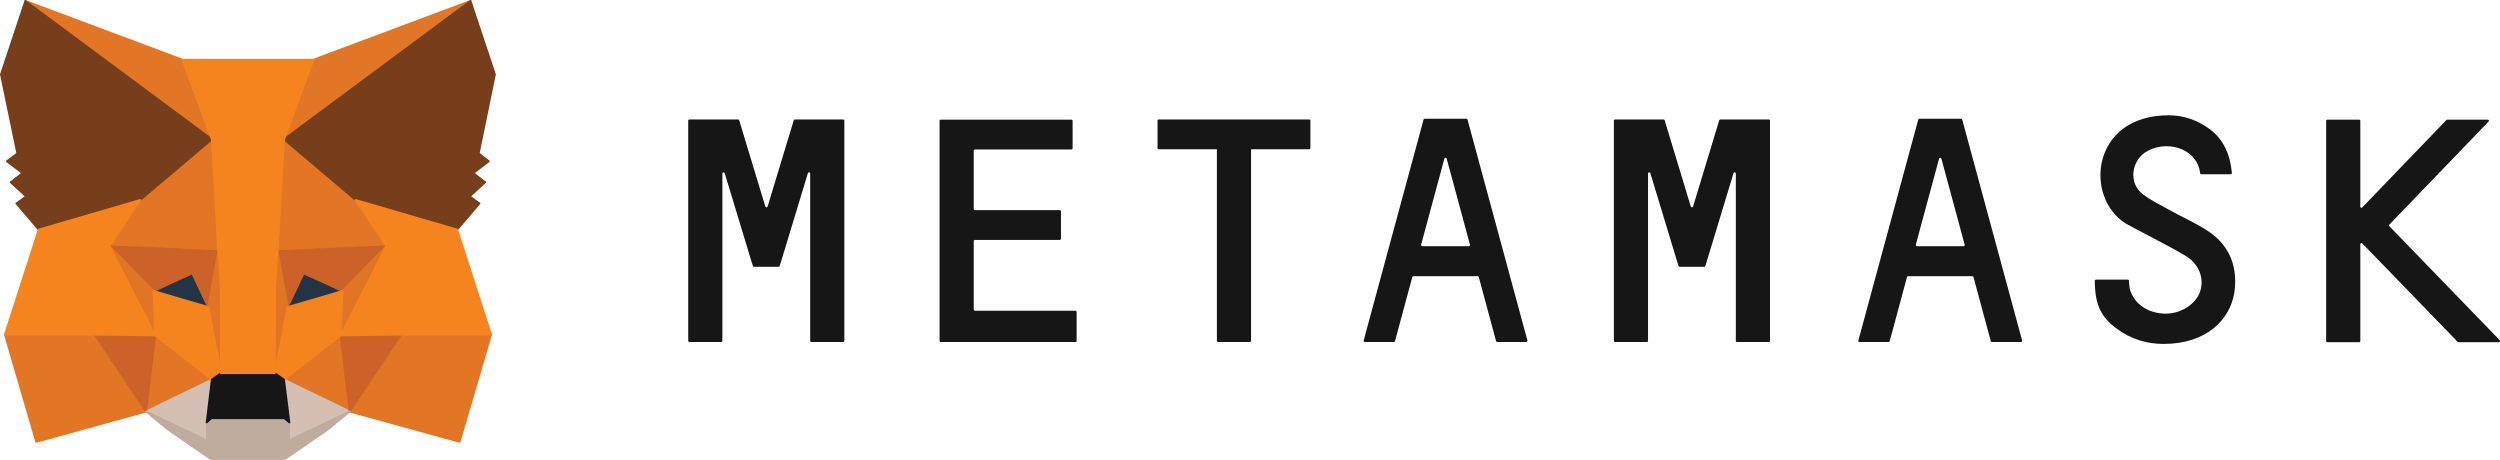
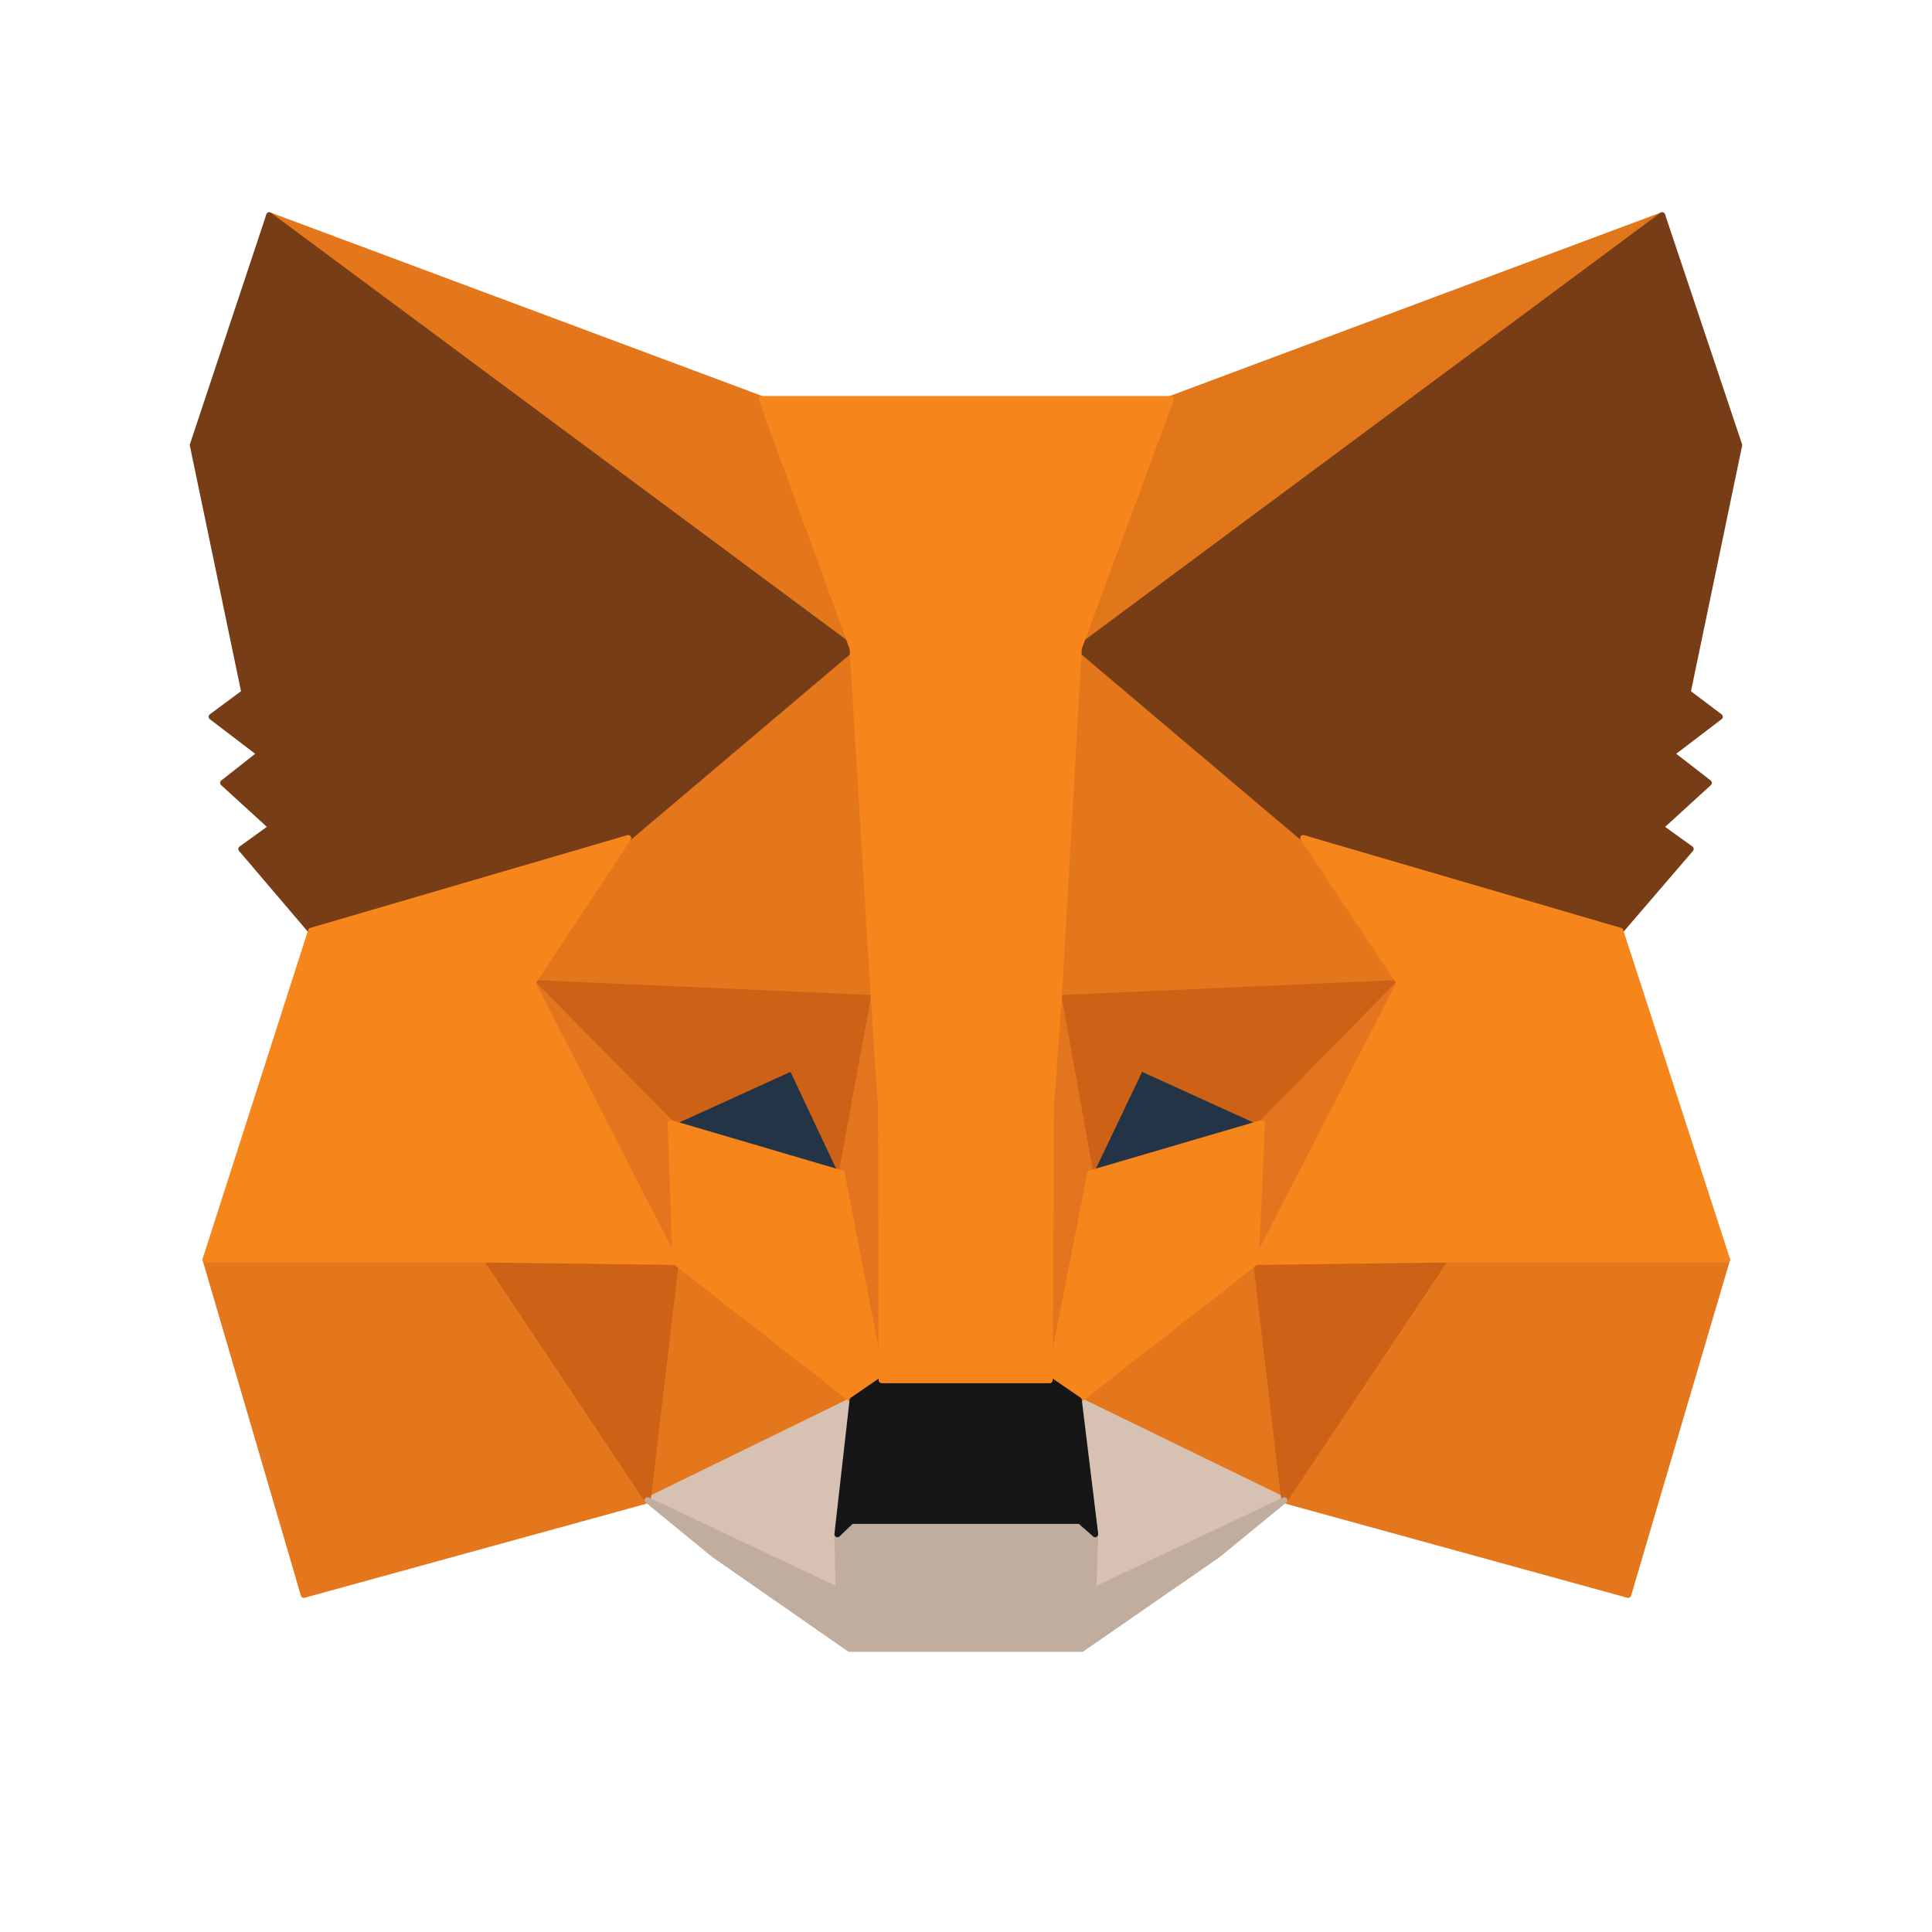
- <svg xmlns="http://www.w3.org/2000/svg" version="1.1" id="Layer_1" x="0px" y="0px" style="enable-background:new 0 0 1549.4 480;" xml:space="preserve" viewBox="119.5 119.5 1309.89 241">
+ <svg xmlns="http://www.w3.org/2000/svg" version="1.1" id="Layer_1" x="0px" y="0px" viewBox="0 0 318.6 318.6" style="enable-background:new 0 0 318.6 318.6;" xml:space="preserve">
  <style type="text/css">
- 	.st0{fill:#161616;}
- 	.st1{fill:#E17726;stroke:#E17726;stroke-linecap:round;stroke-linejoin:round;}
- 	.st2{fill:#E27625;stroke:#E27625;stroke-linecap:round;stroke-linejoin:round;}
- 	.st3{fill:#D5BFB2;stroke:#D5BFB2;stroke-linecap:round;stroke-linejoin:round;}
- 	.st4{fill:#233447;stroke:#233447;stroke-linecap:round;stroke-linejoin:round;}
- 	.st5{fill:#CC6228;stroke:#CC6228;stroke-linecap:round;stroke-linejoin:round;}
- 	.st6{fill:#E27525;stroke:#E27525;stroke-linecap:round;stroke-linejoin:round;}
- 	.st7{fill:#F5841F;stroke:#F5841F;stroke-linecap:round;stroke-linejoin:round;}
- 	.st8{fill:#C0AC9D;stroke:#C0AC9D;stroke-linecap:round;stroke-linejoin:round;}
- 	.st9{fill:#161616;stroke:#161616;stroke-linecap:round;stroke-linejoin:round;}
- 	.st10{fill:#763E1A;stroke:#763E1A;stroke-linecap:round;stroke-linejoin:round;}
+ 	.st0{fill:#E2761B;stroke:#E2761B;stroke-linecap:round;stroke-linejoin:round;}
+ 	.st1{fill:#E4761B;stroke:#E4761B;stroke-linecap:round;stroke-linejoin:round;}
+ 	.st2{fill:#D7C1B3;stroke:#D7C1B3;stroke-linecap:round;stroke-linejoin:round;}
+ 	.st3{fill:#233447;stroke:#233447;stroke-linecap:round;stroke-linejoin:round;}
+ 	.st4{fill:#CD6116;stroke:#CD6116;stroke-linecap:round;stroke-linejoin:round;}
+ 	.st5{fill:#E4751F;stroke:#E4751F;stroke-linecap:round;stroke-linejoin:round;}
+ 	.st6{fill:#F6851B;stroke:#F6851B;stroke-linecap:round;stroke-linejoin:round;}
+ 	.st7{fill:#C0AD9E;stroke:#C0AD9E;stroke-linecap:round;stroke-linejoin:round;}
+ 	.st8{fill:#161616;stroke:#161616;stroke-linecap:round;stroke-linejoin:round;}
+ 	.st9{fill:#763D16;stroke:#763D16;stroke-linecap:round;stroke-linejoin:round;}
</style>
+   <polygon class="st0" points="274.1,35.5 174.6,109.4 193,65.8 " />
  <g>
-     <path class="st0" d="M1276.6,240.7c-6.8-4.5-14.3-7.7-21.4-11.7c-4.6-2.6-9.5-4.9-13.5-8.2c-6.8-5.6-5.4-16.6,1.7-21.4   c10.2-6.8,27.1-3,28.9,10.9c0,0.3,0.3,0.5,0.6,0.5h15.4c0.4,0,0.7-0.3,0.6-0.7c-0.8-9.6-4.5-17.6-11.3-22.7   c-6.5-4.9-13.9-7.5-21.8-7.5c-40.7,0-44.4,43.1-22.5,56.7c2.5,1.6,24,12.4,31.6,17.1c7.6,4.7,10,13.3,6.7,20.1   c-3,6.2-10.8,10.5-18.6,10c-8.5-0.5-15.1-5.1-17.4-12.3c-0.4-1.3-0.6-3.8-0.6-4.9c0-0.3-0.3-0.6-0.6-0.6h-16.7   c-0.3,0-0.6,0.3-0.6,0.6c0,12.1,3,18.8,11.2,24.9c7.7,5.8,16.1,8.2,24.8,8.2c22.8,0,34.6-12.9,37-26.3   C1292.2,260.3,1288.3,248.5,1276.6,240.7z" />
-     <path class="st0" d="M551.5,182.1h-7.4h-8.1c-0.3,0-0.5,0.2-0.6,0.4l-13.7,45.2c-0.2,0.6-1,0.6-1.2,0l-13.7-45.2   c-0.1-0.3-0.3-0.4-0.6-0.4h-8.1h-7.4h-10c-0.3,0-0.6,0.3-0.6,0.6v115.4c0,0.3,0.3,0.6,0.6,0.6h16.7c0.3,0,0.6-0.3,0.6-0.6v-87.7   c0-0.7,1-0.8,1.2-0.2l13.8,45.5l1,3.2c0.1,0.3,0.3,0.4,0.6,0.4h12.8c0.3,0,0.5-0.2,0.6-0.4l1-3.2l13.8-45.5   c0.2-0.7,1.2-0.5,1.2,0.2v87.7c0,0.3,0.3,0.6,0.6,0.6h16.7c0.3,0,0.6-0.3,0.6-0.6V182.7c0-0.3-0.3-0.6-0.6-0.6H551.5z" />
-     <path class="st0" d="M1020.9,182.1c-0.3,0-0.5,0.2-0.6,0.4l-13.7,45.2c-0.2,0.6-1,0.6-1.2,0l-13.7-45.2c-0.1-0.3-0.3-0.4-0.6-0.4   h-25.4c-0.3,0-0.6,0.3-0.6,0.6v115.4c0,0.3,0.3,0.6,0.6,0.6h16.7c0.3,0,0.6-0.3,0.6-0.6v-87.7c0-0.7,1-0.8,1.2-0.2l13.8,45.5l1,3.2   c0.1,0.3,0.3,0.4,0.6,0.4h12.8c0.3,0,0.5-0.2,0.6-0.4l1-3.2l13.8-45.5c0.2-0.7,1.2-0.5,1.2,0.2v87.7c0,0.3,0.3,0.6,0.6,0.6h16.7   c0.3,0,0.6-0.3,0.6-0.6V182.7c0-0.3-0.3-0.6-0.6-0.6H1020.9z" />
-     <path class="st0" d="M805.5,182.1h-31.1h-16.7h-31.1c-0.3,0-0.6,0.3-0.6,0.6v14.4c0,0.3,0.3,0.6,0.6,0.6h30.5v100.4   c0,0.3,0.3,0.6,0.6,0.6h16.7c0.3,0,0.6-0.3,0.6-0.6V197.7h30.5c0.3,0,0.6-0.3,0.6-0.6v-14.4C806.1,182.4,805.9,182.1,805.5,182.1z" />
-     <path class="st0" d="M904,298.7h15.2c0.4,0,0.7-0.4,0.6-0.8l-31.4-115.8c-0.1-0.3-0.3-0.4-0.6-0.4H882h-10.2H866   c-0.3,0-0.5,0.2-0.6,0.4l-31.4,115.8c-0.1,0.4,0.2,0.8,0.6,0.8h15.2c0.3,0,0.5-0.2,0.6-0.4l9.1-33.7c0.1-0.3,0.3-0.4,0.6-0.4h33.6   c0.3,0,0.5,0.2,0.6,0.4l9.1,33.7C903.5,298.5,903.8,298.7,904,298.7z M864.1,247.7l12.2-45.1c0.2-0.6,1-0.6,1.2,0l12.2,45.1   c0.1,0.4-0.2,0.8-0.6,0.8h-24.4C864.3,248.5,864,248.1,864.1,247.7z" />
-     <path class="st0" d="M1163.2,298.7h15.2c0.4,0,0.7-0.4,0.6-0.8l-31.4-115.8c-0.1-0.3-0.3-0.4-0.6-0.4h-5.8H1131h-5.8   c-0.3,0-0.5,0.2-0.6,0.4l-31.4,115.8c-0.1,0.4,0.2,0.8,0.6,0.8h15.2c0.3,0,0.5-0.2,0.6-0.4l9.1-33.7c0.1-0.3,0.3-0.4,0.6-0.4h33.6   c0.3,0,0.5,0.2,0.6,0.4l9.1,33.7C1162.7,298.5,1162.9,298.7,1163.2,298.7z M1123.3,247.7l12.2-45.1c0.2-0.6,1-0.6,1.2,0l12.2,45.1   c0.1,0.4-0.2,0.8-0.6,0.8h-24.4C1123.5,248.5,1123.2,248.1,1123.3,247.7z" />
-     <path class="st0" d="M629.7,281.6v-35.8c0-0.3,0.3-0.6,0.6-0.6h44.5c0.3,0,0.6-0.3,0.6-0.6v-14.4c0-0.3-0.3-0.6-0.6-0.6h-44.5   c-0.3,0-0.6-0.3-0.6-0.6v-30.6c0-0.3,0.3-0.6,0.6-0.6h50.6c0.3,0,0.6-0.3,0.6-0.6v-14.4c0-0.3-0.3-0.6-0.6-0.6h-51.2h-17.3   c-0.3,0-0.6,0.3-0.6,0.6v15v31.9v15.6v37v15.8c0,0.3,0.3,0.6,0.6,0.6h17.3H683c0.3,0,0.6-0.3,0.6-0.6v-15.2c0-0.3-0.3-0.6-0.6-0.6   h-52.8C629.9,282.2,629.7,282,629.7,281.6z" />
-     <path class="st0" d="M1429.2,297.7l-57.8-59.7c-0.2-0.2-0.2-0.6,0-0.8l52-54c0.4-0.4,0.1-1-0.4-1h-21.3c-0.2,0-0.3,0.1-0.4,0.2   l-44.1,45.8c-0.4,0.4-1,0.1-1-0.4v-45c0-0.3-0.3-0.6-0.6-0.6h-16.7c-0.3,0-0.6,0.3-0.6,0.6v115.4c0,0.3,0.3,0.6,0.6,0.6h16.7   c0.3,0,0.6-0.3,0.6-0.6v-50.8c0-0.5,0.7-0.8,1-0.4l50,51.6c0.1,0.1,0.3,0.2,0.4,0.2h21.3C1429.3,298.7,1429.6,298,1429.2,297.7z" />
+     <polygon class="st1" points="44.4,35.5 143.1,110.1 125.6,65.8  " />
+     <polygon class="st1" points="238.3,206.8 211.8,247.4 268.5,263 284.8,207.7  " />
+     <polygon class="st1" points="33.9,207.7 50.1,263 106.8,247.4 80.3,206.8  " />
+     <polygon class="st1" points="103.6,138.2 87.8,162.1 144.1,164.6 142.1,104.1  " />
+     <polygon class="st1" points="214.9,138.2 175.9,103.4 174.6,164.6 230.8,162.1  " />
+     <polygon class="st1" points="106.8,247.4 140.6,230.9 111.4,208.1  " />
+     <polygon class="st1" points="177.9,230.9 211.8,247.4 207.1,208.1  " />
  </g>
  <g>
-     <polygon class="st1" points="366,120 264.9,195 283.7,150.8  " />
-     <g>
-       <polygon class="st2" points="132.8,120 233,195.7 215.1,150.8   " />
-       <polygon class="st2" points="329.6,293.9 302.7,335.1 360.3,351 376.8,294.8   " />
-       <polygon class="st2" points="122.1,294.8 138.5,351 196,335.1 169.2,293.9   " />
-       <polygon class="st2" points="192.9,224.3 176.9,248.5 233.9,251.1 232,189.6   " />
-       <polygon class="st2" points="305.9,224.3 266.2,188.9 264.9,251.1 321.9,248.5   " />
-       <polygon class="st2" points="196,335.1 230.5,318.4 200.8,295.2   " />
-       <polygon class="st2" points="268.3,318.4 302.7,335.1 298,295.2   " />
-     </g>
-     <g>
-       <polygon class="st3" points="302.7,335.1 268.3,318.4 271.1,340.8 270.8,350.3   " />
-       <polygon class="st3" points="196,335.1 228,350.3 227.8,340.8 230.5,318.4   " />
-     </g>
-     <polygon class="st4" points="228.6,280.4 200,272 220.2,262.7  " />
-     <polygon class="st4" points="270.2,280.4 278.6,262.7 298.9,272  " />
-     <g>
-       <polygon class="st5" points="196,335.1 201,293.9 169.2,294.8   " />
-       <polygon class="st5" points="297.8,293.9 302.7,335.1 329.6,294.8   " />
-       <polygon class="st5" points="321.9,248.5 264.9,251.1 270.2,280.4 278.6,262.7 298.9,272   " />
-       <polygon class="st5" points="200,272 220.2,262.7 228.6,280.4 233.9,251.1 176.9,248.5   " />
-     </g>
-     <g>
-       <polygon class="st6" points="176.9,248.5 200.8,295.2 200,272   " />
-       <polygon class="st6" points="298.9,272 298,295.2 321.9,248.5   " />
-       <polygon class="st6" points="233.9,251.1 228.6,280.4 235.3,315 236.8,269.4   " />
-       <polygon class="st6" points="264.9,251.1 262.1,269.3 263.5,315 270.2,280.4   " />
-     </g>
-     <polygon class="st7" points="270.2,280.4 263.5,315 268.3,318.4 298,295.2 298.9,272  " />
-     <polygon class="st7" points="200,272 200.8,295.2 230.5,318.4 235.3,315 228.6,280.4  " />
-     <polygon class="st8" points="270.8,350.3 271.1,340.8 268.5,338.6 230.3,338.6 227.8,340.8 228,350.3 196,335.1 207.2,344.3    229.9,360 268.8,360 291.6,344.3 302.7,335.1  " />
-     <polygon class="st9" points="268.3,318.4 263.5,315 235.3,315 230.5,318.4 227.8,340.8 230.3,338.6 268.5,338.6 271.1,340.8  " />
-     <g>
-       <polygon class="st10" points="370.3,199.9 378.8,158.5 366,120 268.3,192.5 305.9,224.3 359,239.8 370.7,226.1 365.6,222.4     373.7,215 367.5,210.2 375.6,204   " />
-       <polygon class="st10" points="120,158.5 128.6,199.9 123.1,204 131.3,210.2 125.1,215 133.2,222.4 128.1,226.1 139.8,239.8     192.9,224.3 230.5,192.5 132.8,120   " />
-     </g>
-     <polygon class="st7" points="359,239.8 305.9,224.3 321.9,248.5 298,295.2 329.6,294.8 376.8,294.8  " />
-     <polygon class="st7" points="192.9,224.3 139.8,239.8 122.1,294.8 169.2,294.8 200.8,295.2 176.9,248.5  " />
-     <polygon class="st7" points="264.9,251.1 268.3,192.5 283.7,150.8 215.1,150.8 230.5,192.5 233.9,251.1 235.2,269.5 235.3,315    263.5,315 263.6,269.5  " />
+     <polygon class="st2" points="211.8,247.4 177.9,230.9 180.6,253 180.3,262.3  " />
+     <polygon class="st2" points="106.8,247.4 138.3,262.3 138.1,253 140.6,230.9  " />
  </g>
+   <polygon class="st3" points="138.8,193.5 110.6,185.2 130.5,176.1 " />
+   <polygon class="st3" points="179.7,193.5 188,176.1 208,185.2 " />
+   <g>
+     <polygon class="st4" points="106.8,247.4 111.6,206.8 80.3,207.7  " />
+     <polygon class="st4" points="207,206.8 211.8,247.4 238.3,207.7  " />
+     <polygon class="st4" points="230.8,162.1 174.6,164.6 179.8,193.5 188.1,176.1 208.1,185.2  " />
+     <polygon class="st4" points="110.6,185.2 130.6,176.1 138.8,193.5 144.1,164.6 87.8,162.1  " />
+   </g>
+   <g>
+     <polygon class="st5" points="87.8,162.1 111.4,208.1 110.6,185.2  " />
+     <polygon class="st5" points="208.1,185.2 207.1,208.1 230.8,162.1  " />
+     <polygon class="st5" points="144.1,164.6 138.8,193.5 145.4,227.6 146.9,182.7  " />
+     <polygon class="st5" points="174.6,164.6 171.9,182.6 173.1,227.6 179.8,193.5  " />
+   </g>
+   <polygon class="st6" points="179.8,193.5 173.1,227.6 177.9,230.9 207.1,208.1 208.1,185.2 " />
+   <polygon class="st6" points="110.6,185.2 111.4,208.1 140.6,230.9 145.4,227.6 138.8,193.5 " />
+   <polygon class="st7" points="180.3,262.3 180.6,253 178.1,250.8 140.4,250.8 138.1,253 138.3,262.3 106.8,247.4 117.8,256.4   140.1,271.9 178.4,271.9 200.8,256.4 211.8,247.4 " />
+   <polygon class="st8" points="177.9,230.9 173.1,227.6 145.4,227.6 140.6,230.9 138.1,253 140.4,250.8 178.1,250.8 180.6,253 " />
+   <g>
+     <polygon class="st9" points="278.3,114.2 286.8,73.4 274.1,35.5 177.9,106.9 214.9,138.2 267.2,153.5 278.8,140 273.8,136.4    281.8,129.1 275.6,124.3 283.6,118.2  " />
+     <polygon class="st9" points="31.8,73.4 40.3,114.2 34.9,118.2 42.9,124.3 36.8,129.1 44.8,136.4 39.8,140 51.3,153.5 103.6,138.2    140.6,106.9 44.4,35.5  " />
+   </g>
+   <polygon class="st6" points="267.2,153.5 214.9,138.2 230.8,162.1 207.1,208.1 238.3,207.7 284.8,207.7 " />
+   <polygon class="st6" points="103.6,138.2 51.3,153.5 33.9,207.7 80.3,207.7 111.4,208.1 87.8,162.1 " />
+   <polygon class="st6" points="174.6,164.6 177.9,106.9 193.1,65.8 125.6,65.8 140.6,106.9 144.1,164.6 145.3,182.8 145.4,227.6   173.1,227.6 173.3,182.8 " />
</svg>
